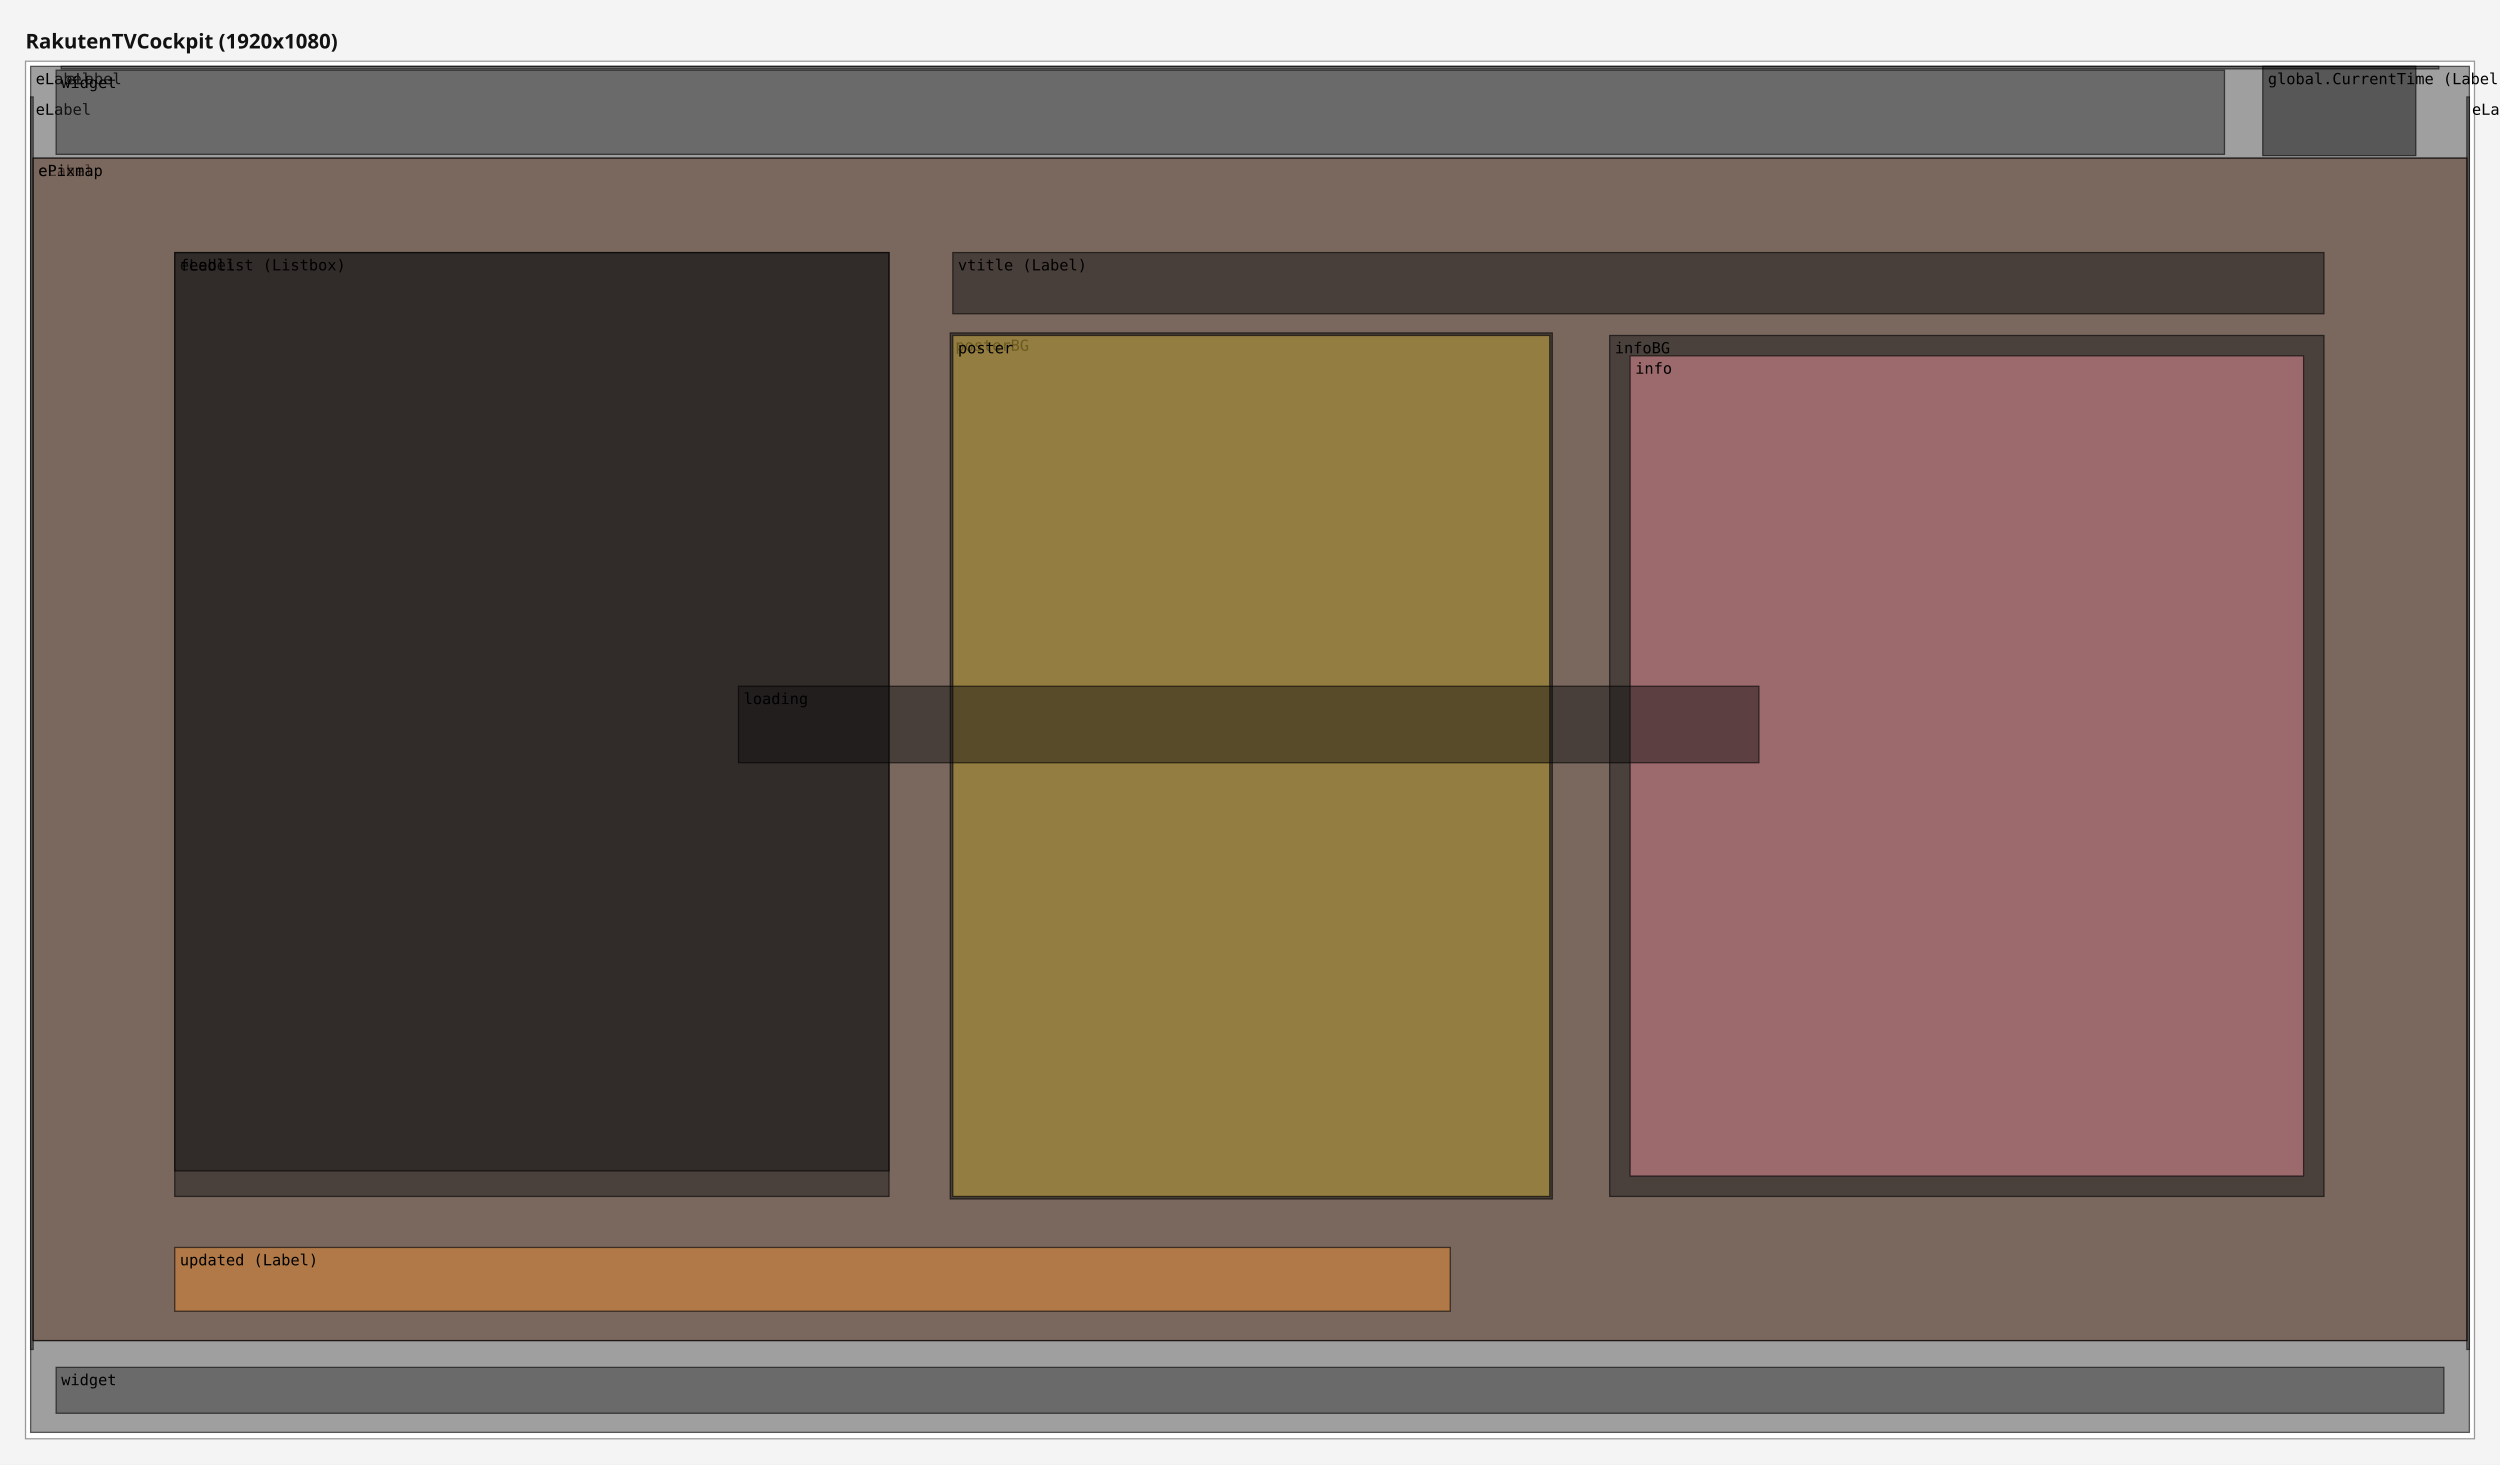
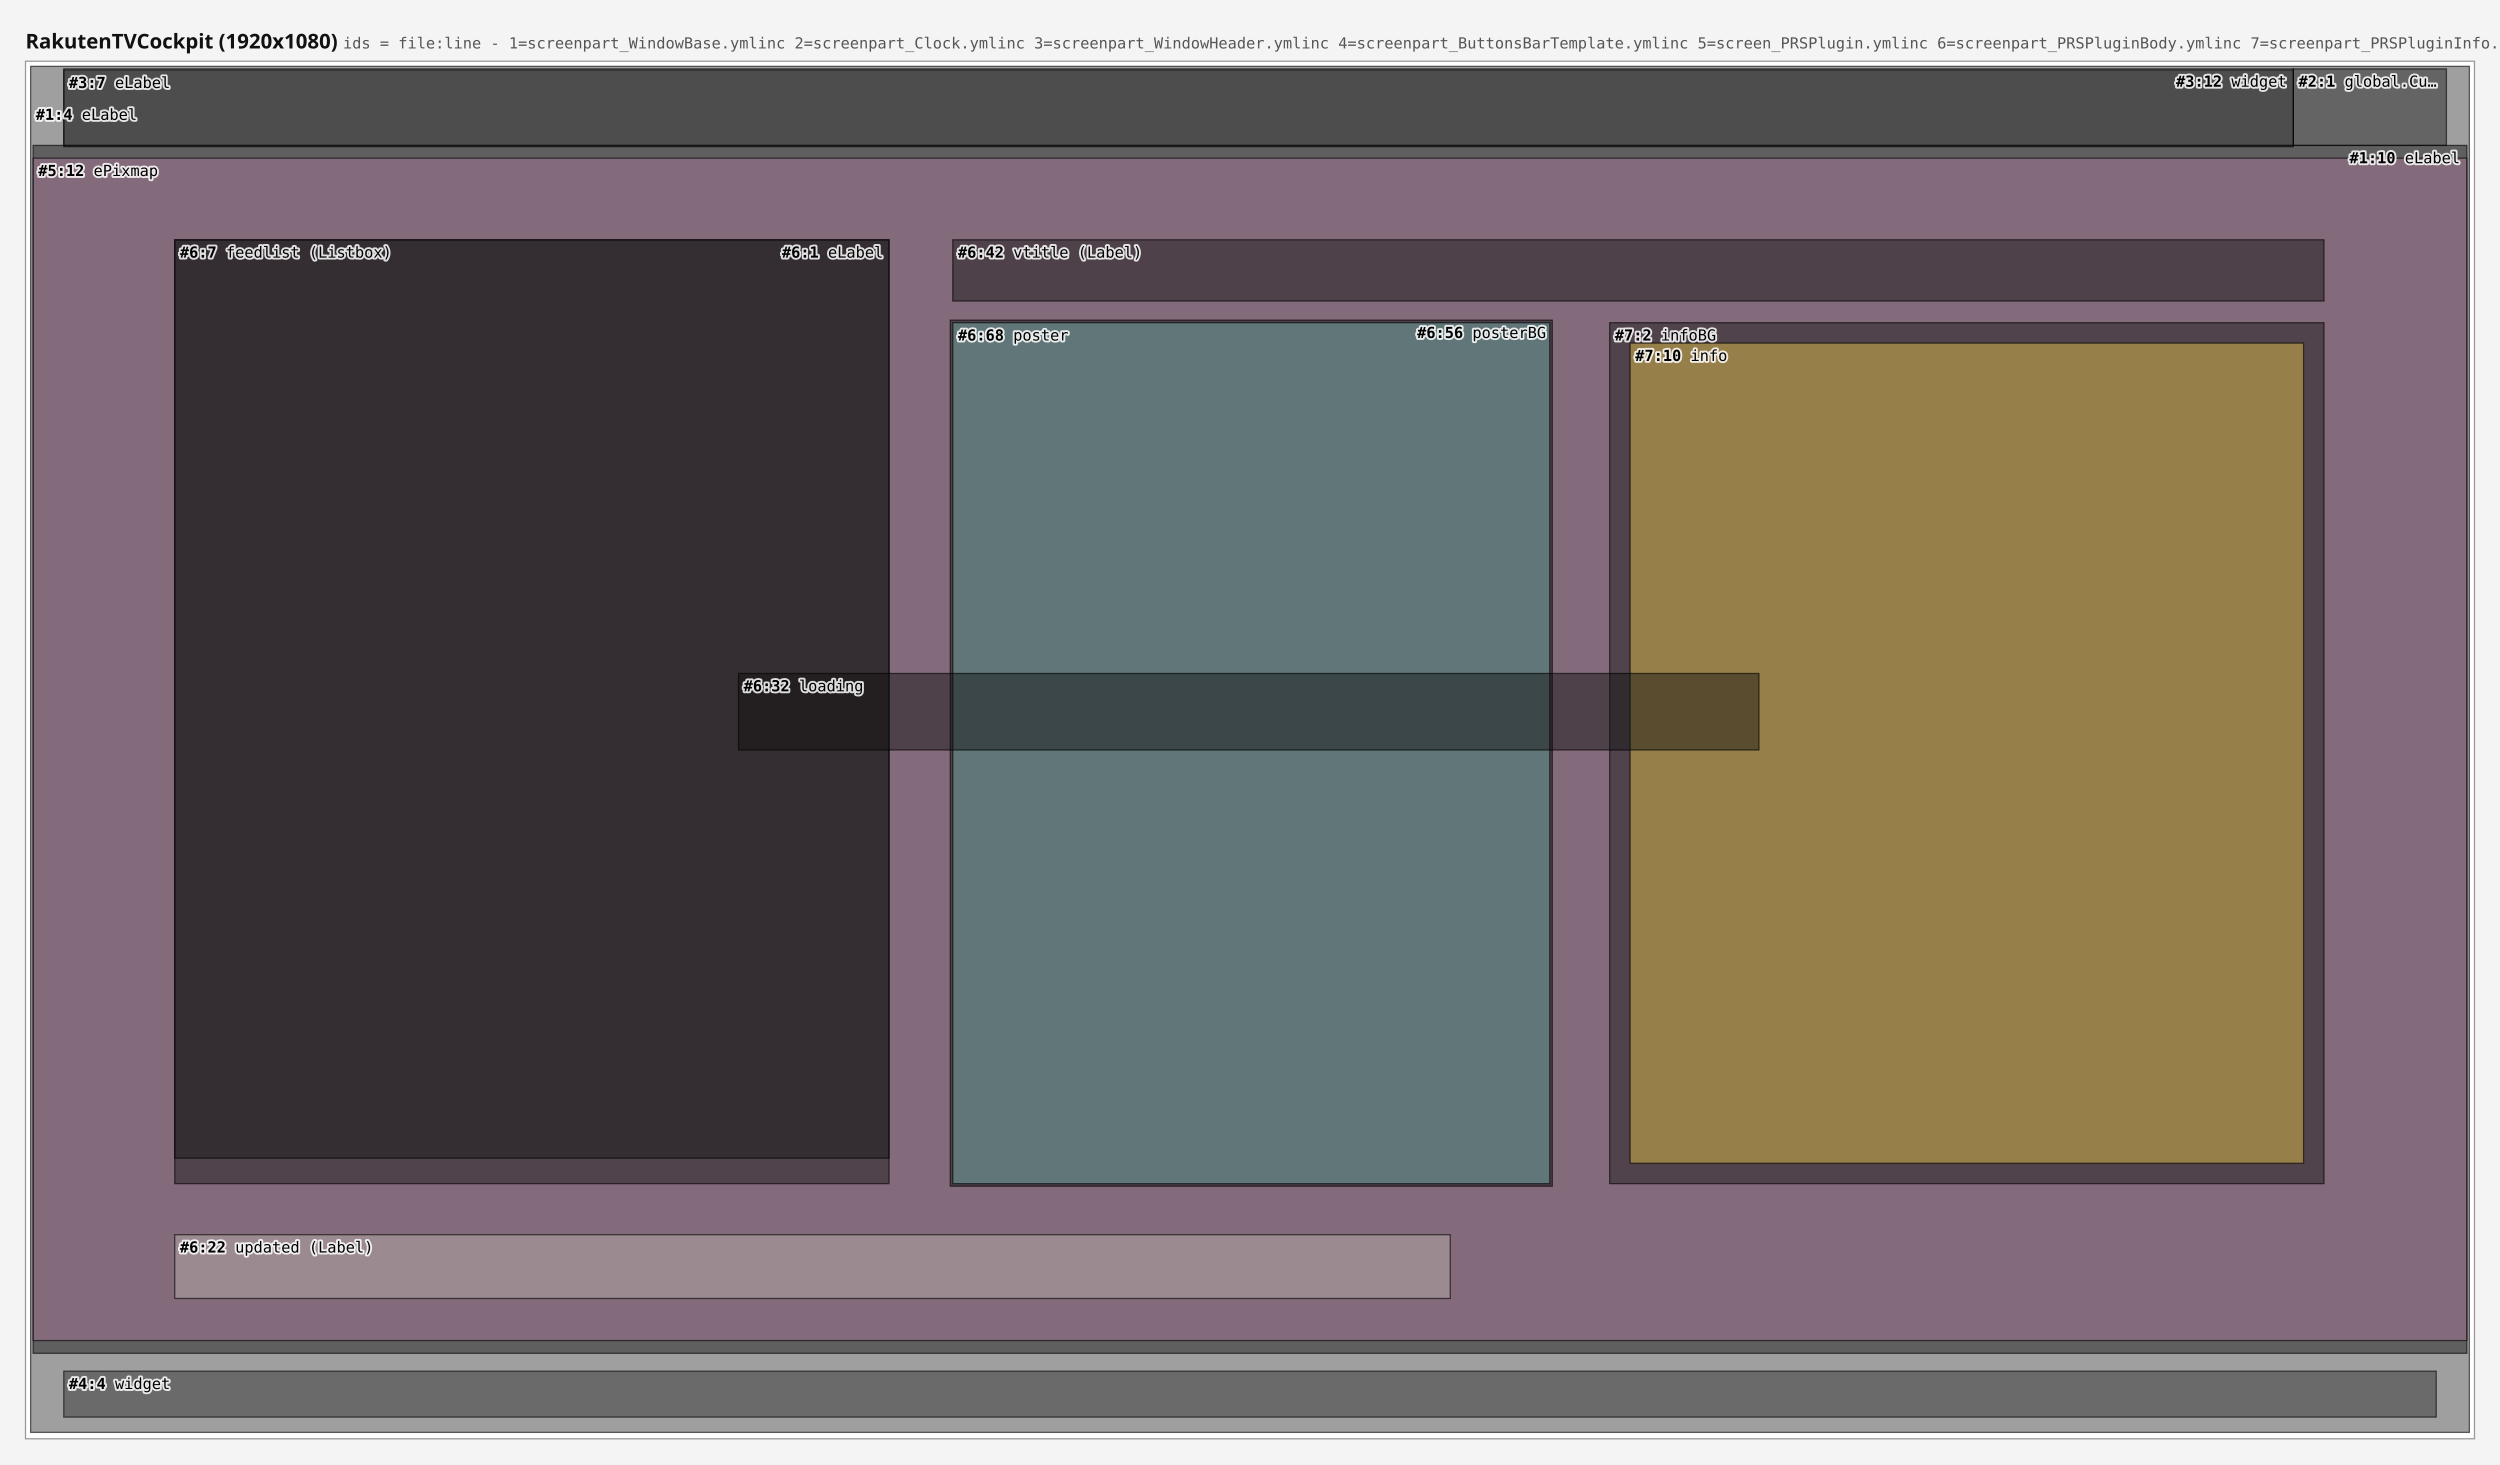
<svg xmlns="http://www.w3.org/2000/svg" width="1960" height="1148" viewBox="0 0 1960 1148">
  <rect x="0" y="0" width="1960" height="1148" fill="#f4f4f4" />
-   <text x="20" y="38" font-family="sans-serif" font-size="16" font-weight="bold" fill="#111111">RakutenTVCockpit (1920x1080)</text>
+   <text x="20" y="38" font-family="sans-serif" font-size="16" font-weight="bold" fill="#111111">RakutenTVCockpit (1920x1080) <tspan font-family="monospace" font-size="12" font-weight="normal" fill="#555555">ids = file:line - 1=screenpart_WindowBase.ymlinc  2=screenpart_Clock.ymlinc  3=screenpart_WindowHeader.ymlinc  4=screenpart_ButtonsBarTemplate.ymlinc  5=screen_PRSPlugin.ymlinc  6=screenpart_PRSPluginBody.ymlinc  7=screenpart_PRSPluginInfo.ymlinc</tspan>
+   </text>
  <g data-screen="0" transform="translate(20,48)">
    <rect x="0" y="0" width="1920" height="1080" fill="#ffffff" stroke="#999999" stroke-width="1" />
-     <g>
-       <rect data-ref="0:0" x="4" y="4" width="1912" height="1071" fill="#2c2c2c" fill-opacity="0.45" stroke="#000000" stroke-opacity="0.6" stroke-width="1" />
-       <text x="8" y="18" font-family="monospace" font-size="12" fill="#000000">eLabel</text>
-     </g>
-     <g>
-       <rect data-ref="0:1" x="6" y="76" width="1908" height="927" fill="#121212" fill-opacity="0.45" stroke="#000000" stroke-opacity="0.6" stroke-width="1" />
-       <text x="10" y="90" font-family="monospace" font-size="12" fill="#000000">eLabel</text>
-     </g>
-     <g>
-       <rect data-ref="0:2" x="28" y="4" width="1864" height="2" fill="#2c2c2c" fill-opacity="0.45" stroke="#000000" stroke-opacity="0.6" stroke-width="1" />
-       <text x="32" y="18" font-family="monospace" font-size="12" fill="#000000">eLabel</text>
-     </g>
-     <g>
-       <rect data-ref="0:3" x="4" y="28" width="2" height="982" fill="#2c2c2c" fill-opacity="0.45" stroke="#000000" stroke-opacity="0.6" stroke-width="1" />
-       <text x="8" y="42" font-family="monospace" font-size="12" fill="#000000">eLabel</text>
-     </g>
-     <g>
-       <rect data-ref="0:4" x="1914" y="28" width="2" height="982" fill="#2c2c2c" fill-opacity="0.45" stroke="#000000" stroke-opacity="0.6" stroke-width="1" />
-       <text x="1918" y="42" font-family="monospace" font-size="12" fill="#000000">eLabel</text>
-     </g>
-     <g>
-       <rect data-ref="0:8" x="6" y="76" width="1908" height="927" fill="#9c755f" fill-opacity="0.45" stroke="#000000" stroke-opacity="0.6" stroke-width="1" />
-       <text x="10" y="90" font-family="monospace" font-size="12" fill="#000000">ePixmap</text>
-     </g>
-     <g>
-       <rect data-ref="0:16" x="1242" y="215" width="560" height="675" fill="#121212" fill-opacity="0.45" stroke="#000000" stroke-opacity="0.6" stroke-width="1" />
-       <text x="1246" y="229" font-family="monospace" font-size="12" fill="#000000">infoBG</text>
-     </g>
-     <g>
-       <rect data-ref="0:5" x="24" y="7" width="1700" height="66" fill="#2c2c2c" fill-opacity="0.45" stroke="#000000" stroke-opacity="0.6" stroke-width="1" />
-       <text x="28" y="21" font-family="monospace" font-size="12" fill="#000000">widget</text>
-     </g>
-     <g>
-       <rect data-ref="0:9" x="117" y="150" width="560" height="740" fill="#121212" fill-opacity="0.45" stroke="#000000" stroke-opacity="0.6" stroke-width="1" />
-       <text x="121" y="164" font-family="monospace" font-size="12" fill="#000000">eLabel</text>
-     </g>
-     <g>
-       <rect data-ref="0:14" x="725" y="213" width="472" height="679" fill="#0e0e0e" fill-opacity="0.45" stroke="#000000" stroke-opacity="0.6" stroke-width="1" />
-       <text x="729" y="227" font-family="monospace" font-size="12" fill="#000000">posterBG</text>
-     </g>
-     <g>
-       <rect data-ref="0:10" x="117" y="150" width="560" height="720" fill="#121212" fill-opacity="0.45" stroke="#000000" stroke-opacity="0.6" stroke-width="1" />
-       <text x="121" y="164" font-family="monospace" font-size="12" fill="#000000">feedlist (Listbox)</text>
-     </g>
-     <g>
-       <rect data-ref="0:11" x="117" y="930" width="1000" height="50" fill="#f28e2b" fill-opacity="0.45" stroke="#000000" stroke-opacity="0.6" stroke-width="1" />
-       <text x="121" y="944" font-family="monospace" font-size="12" fill="#000000">updated (Label)</text>
-     </g>
-     <g>
-       <rect data-ref="0:13" x="727" y="150" width="1075" height="48" fill="#0e0e0e" fill-opacity="0.45" stroke="#000000" stroke-opacity="0.6" stroke-width="1" />
-       <text x="731" y="164" font-family="monospace" font-size="12" fill="#000000">vtitle (Label)</text>
-     </g>
-     <g>
-       <rect data-ref="0:15" x="727" y="215" width="468" height="675" fill="#edc948" fill-opacity="0.45" stroke="#000000" stroke-opacity="0.6" stroke-width="1" />
-       <text x="731" y="229" font-family="monospace" font-size="12" fill="#000000">poster</text>
-     </g>
-     <g>
-       <rect data-ref="0:17" x="1258" y="231" width="528" height="643" fill="#ff9da7" fill-opacity="0.45" stroke="#000000" stroke-opacity="0.6" stroke-width="1" />
-       <text x="1262" y="245" font-family="monospace" font-size="12" fill="#000000">info</text>
-     </g>
-     <g>
-       <rect data-ref="0:7" x="24" y="1024" width="1872" height="36" fill="#2c2c2c" fill-opacity="0.45" stroke="#000000" stroke-opacity="0.6" stroke-width="1" />
-       <text x="28" y="1038" font-family="monospace" font-size="12" fill="#000000">widget</text>
-     </g>
-     <g>
-       <rect data-ref="0:12" x="559" y="490" width="800" height="60" fill="#0e0e0e" fill-opacity="0.45" stroke="#000000" stroke-opacity="0.6" stroke-width="1" />
-       <text x="563" y="504" font-family="monospace" font-size="12" fill="#000000">loading</text>
-     </g>
-     <g>
-       <rect data-ref="0:6" x="1754" y="4" width="120" height="70" fill="#000000" fill-opacity="0.45" stroke="#000000" stroke-opacity="0.6" stroke-width="1" />
-       <text x="1758" y="18" font-family="monospace" font-size="12" fill="#000000">global.CurrentTime (Label)</text>
+     <rect data-ref="0:0" data-src="screenpart_WindowBase.ymlinc:4" x="4" y="4" width="1912" height="1071" fill="#2c2c2c" fill-opacity="0.45" stroke="#000000" stroke-opacity="0.6" stroke-width="1" />
+     <rect data-ref="0:1" data-src="screenpart_WindowBase.ymlinc:10" x="6" y="66" width="1908" height="947" fill="#121212" fill-opacity="0.45" stroke="#000000" stroke-opacity="0.6" stroke-width="1" />
+     <rect data-ref="0:6" data-src="screen_PRSPlugin.ymlinc:12" x="6" y="76" width="1908" height="927" fill="#b07aa1" fill-opacity="0.45" stroke="#000000" stroke-opacity="0.6" stroke-width="1" />
+     <rect data-ref="0:14" data-src="screenpart_PRSPluginInfo.ymlinc:2" x="1242" y="205" width="560" height="675" fill="#121212" fill-opacity="0.45" stroke="#000000" stroke-opacity="0.6" stroke-width="1" />
+     <rect data-ref="0:7" data-src="screenpart_PRSPluginBody.ymlinc:1" x="117" y="140" width="560" height="740" fill="#121212" fill-opacity="0.45" stroke="#000000" stroke-opacity="0.6" stroke-width="1" />
+     <rect data-ref="0:12" data-src="screenpart_PRSPluginBody.ymlinc:56" x="725" y="203" width="472" height="679" fill="#0e0e0e" fill-opacity="0.45" stroke="#000000" stroke-opacity="0.6" stroke-width="1" />
+     <rect data-ref="0:8" data-src="screenpart_PRSPluginBody.ymlinc:7" x="117" y="140" width="560" height="720" fill="#121212" fill-opacity="0.45" stroke="#000000" stroke-opacity="0.6" stroke-width="1" />
+     <rect data-ref="0:9" data-src="screenpart_PRSPluginBody.ymlinc:22" x="117" y="920" width="1000" height="50" fill="#bab0ac" fill-opacity="0.45" stroke="#000000" stroke-opacity="0.6" stroke-width="1" />
+     <rect data-ref="0:11" data-src="screenpart_PRSPluginBody.ymlinc:42" x="727" y="140" width="1075" height="48" fill="#0e0e0e" fill-opacity="0.45" stroke="#000000" stroke-opacity="0.6" stroke-width="1" />
+     <rect data-ref="0:13" data-src="screenpart_PRSPluginBody.ymlinc:68" x="727" y="205" width="468" height="675" fill="#76b7b2" fill-opacity="0.45" stroke="#000000" stroke-opacity="0.6" stroke-width="1" />
+     <rect data-ref="0:15" data-src="screenpart_PRSPluginInfo.ymlinc:10" x="1258" y="221" width="528" height="643" fill="#edc948" fill-opacity="0.45" stroke="#000000" stroke-opacity="0.6" stroke-width="1" />
+     <rect data-ref="0:5" data-src="screenpart_ButtonsBarTemplate.ymlinc:4" x="30" y="1027" width="1860" height="36" fill="#2c2c2c" fill-opacity="0.45" stroke="#000000" stroke-opacity="0.6" stroke-width="1" />
+     <rect data-ref="0:10" data-src="screenpart_PRSPluginBody.ymlinc:32" x="559" y="480" width="800" height="60" fill="#0e0e0e" fill-opacity="0.45" stroke="#000000" stroke-opacity="0.6" stroke-width="1" />
+     <rect data-ref="0:3" data-src="screenpart_WindowHeader.ymlinc:7" x="30" y="7" width="1748" height="60" fill="#2c2c2c" fill-opacity="0.45" stroke="#000000" stroke-opacity="0.6" stroke-width="1" />
+     <rect data-ref="0:2" data-src="screenpart_Clock.ymlinc:1" x="1778" y="6" width="120" height="60" fill="#1d1d1d" fill-opacity="0.45" stroke="#000000" stroke-opacity="0.6" stroke-width="1" />
+     <rect data-ref="0:4" data-src="screenpart_WindowHeader.ymlinc:12" x="30" y="6" width="1748" height="60" fill="#2c2c2c" fill-opacity="0.45" stroke="#000000" stroke-opacity="0.6" stroke-width="1" />
+     <g pointer-events="none" font-family="monospace" font-size="12" fill="#000000" stroke="#ffffff" stroke-width="3" stroke-opacity="0.85" stroke-linejoin="round" paint-order="stroke">
+       <text x="8" y="46">
+         <tspan font-weight="bold">#1:4</tspan> eLabel</text>
+       <text x="1822" y="80">
+         <tspan font-weight="bold">#1:10</tspan> eLabel</text>
+       <text x="10" y="90">
+         <tspan font-weight="bold">#5:12</tspan> ePixmap</text>
+       <text x="1246" y="219">
+         <tspan font-weight="bold">#7:2</tspan> infoBG</text>
+       <text x="593" y="154">
+         <tspan font-weight="bold">#6:1</tspan> eLabel</text>
+       <text x="1091" y="217">
+         <tspan font-weight="bold">#6:56</tspan> posterBG</text>
+       <text x="121" y="154">
+         <tspan font-weight="bold">#6:7</tspan> feedlist (Listbox)</text>
+       <text x="121" y="934">
+         <tspan font-weight="bold">#6:22</tspan> updated (Label)</text>
+       <text x="731" y="154">
+         <tspan font-weight="bold">#6:42</tspan> vtitle (Label)</text>
+       <text x="731" y="219">
+         <tspan font-weight="bold">#6:68</tspan> poster</text>
+       <text x="1262" y="235">
+         <tspan font-weight="bold">#7:10</tspan> info</text>
+       <text x="34" y="1041">
+         <tspan font-weight="bold">#4:4</tspan> widget</text>
+       <text x="563" y="494">
+         <tspan font-weight="bold">#6:32</tspan> loading</text>
+       <text x="34" y="21">
+         <tspan font-weight="bold">#3:7</tspan> eLabel</text>
+       <text x="1782" y="20">
+         <tspan font-weight="bold">#2:1</tspan> global.Cu…</text>
+       <text x="1686" y="20">
+         <tspan font-weight="bold">#3:12</tspan> widget</text>
    </g>
  </g>
</svg>
